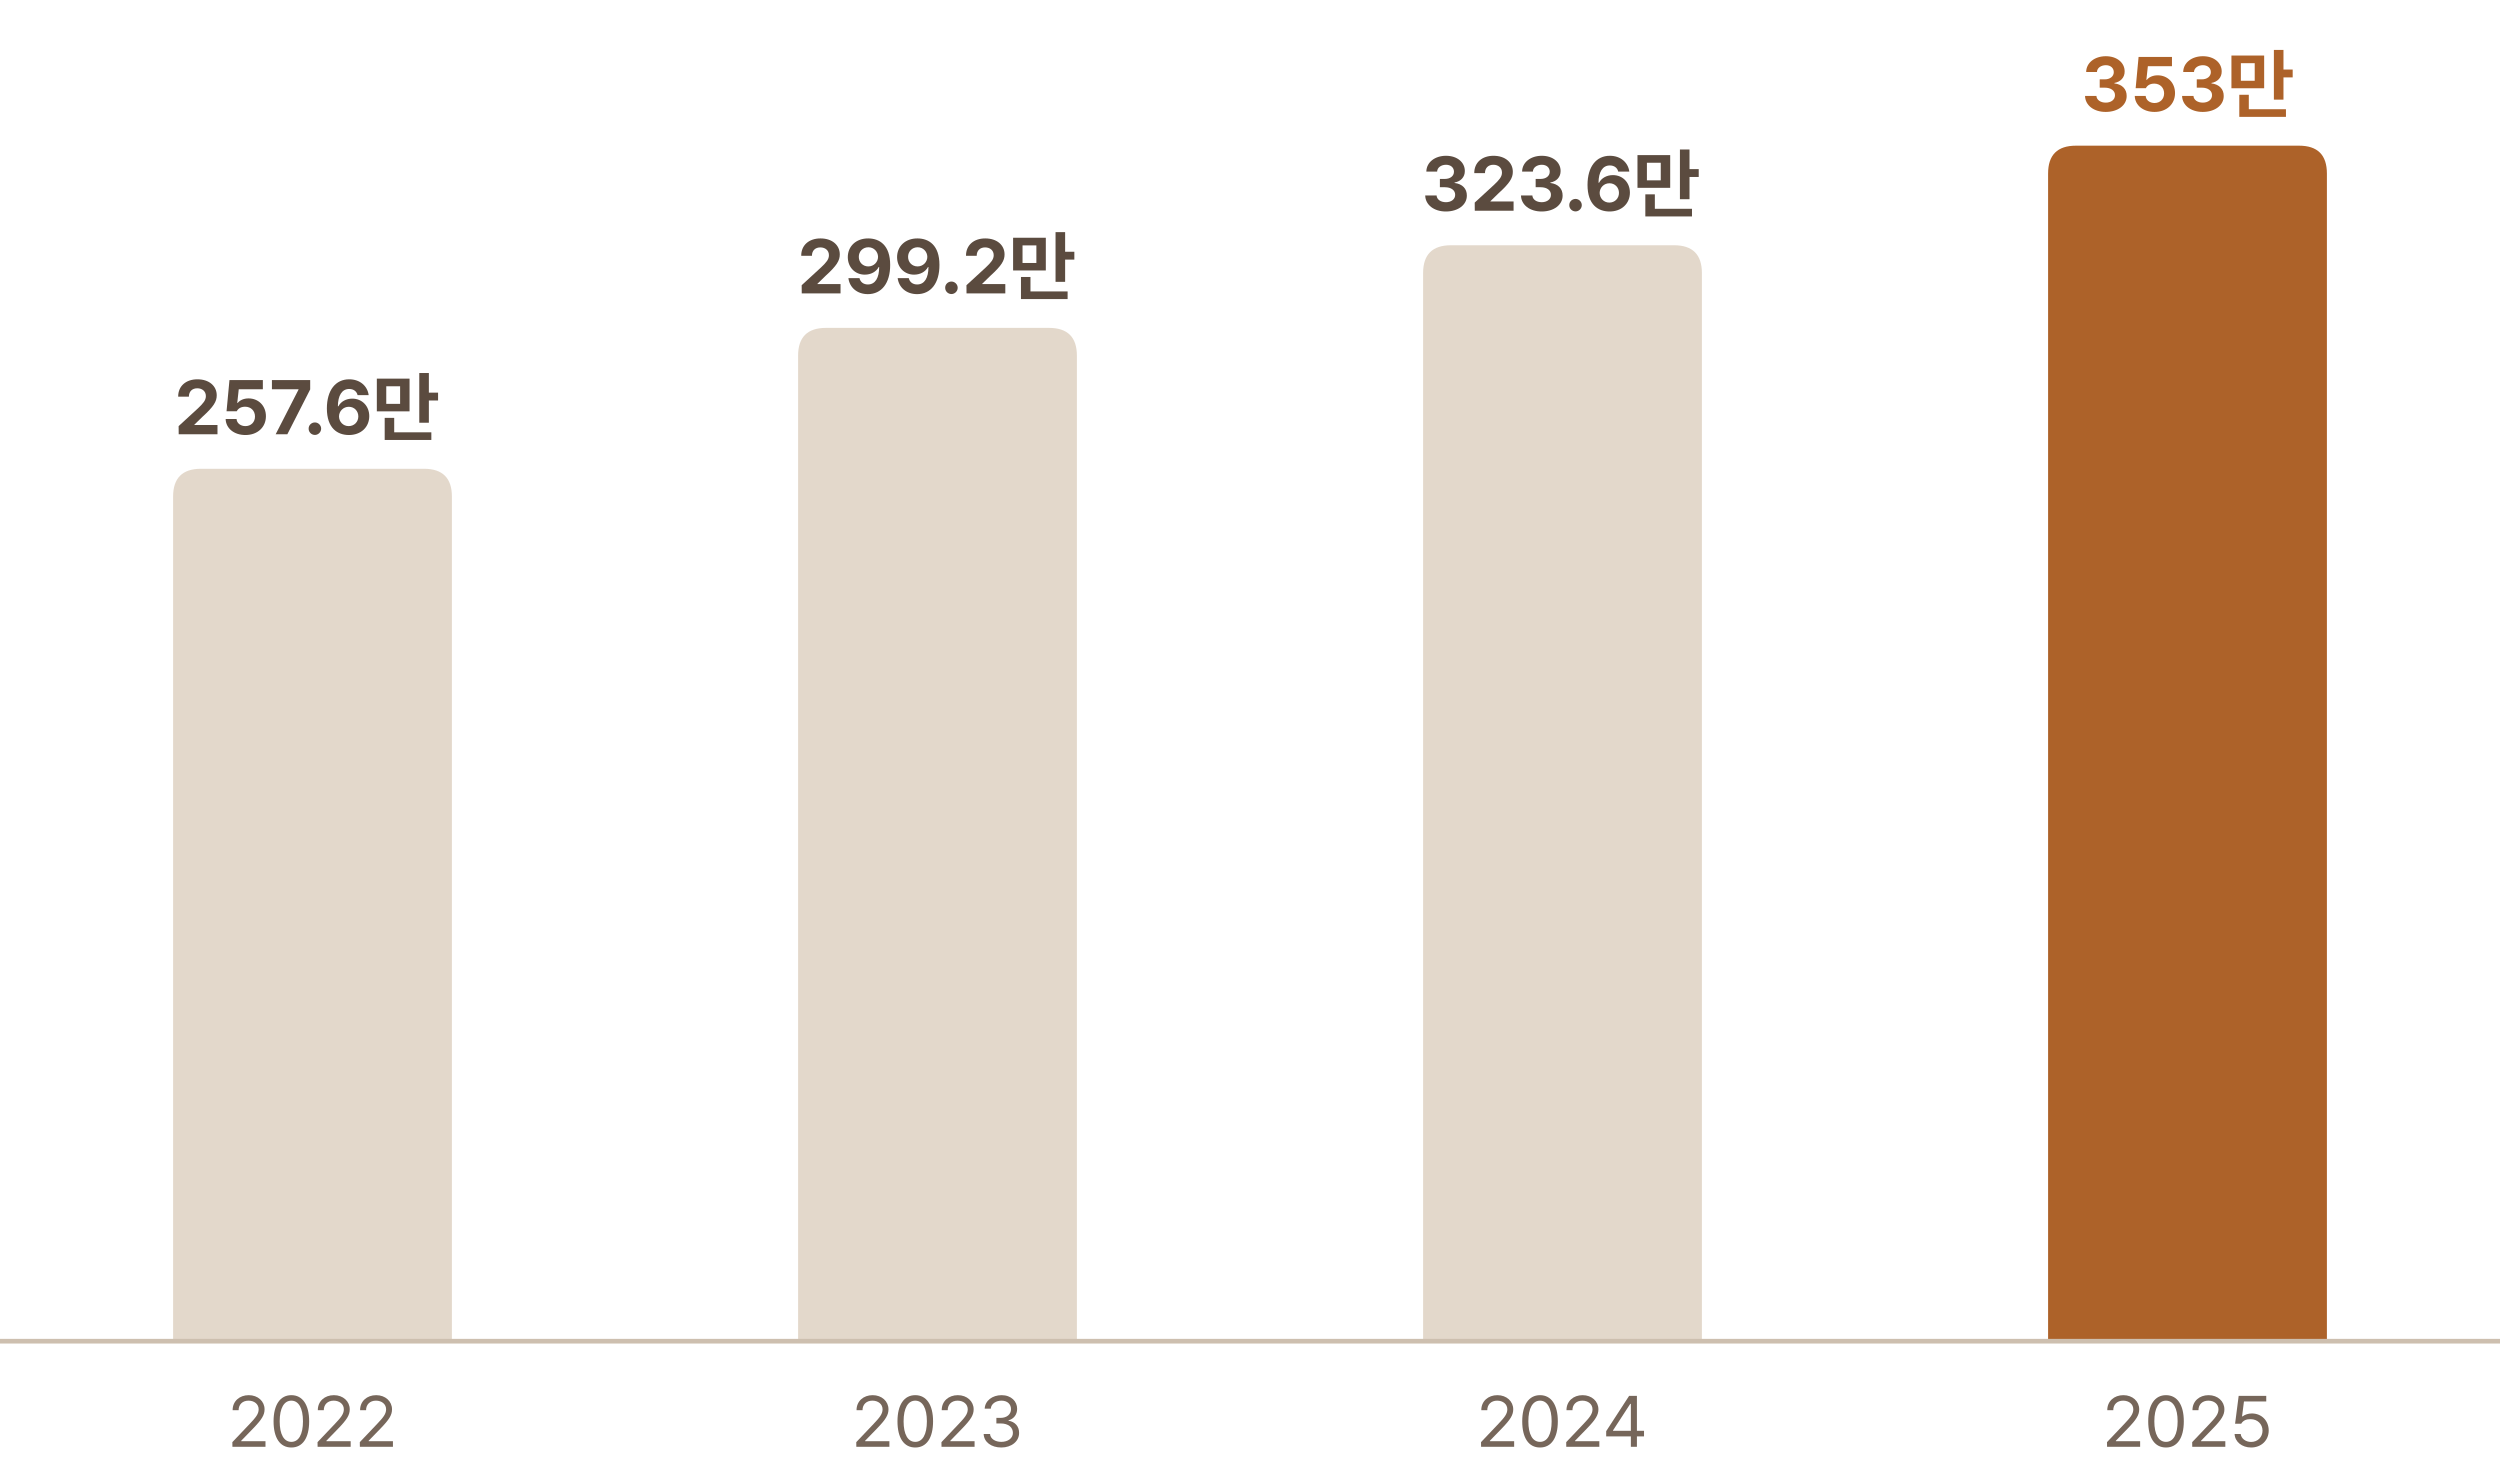
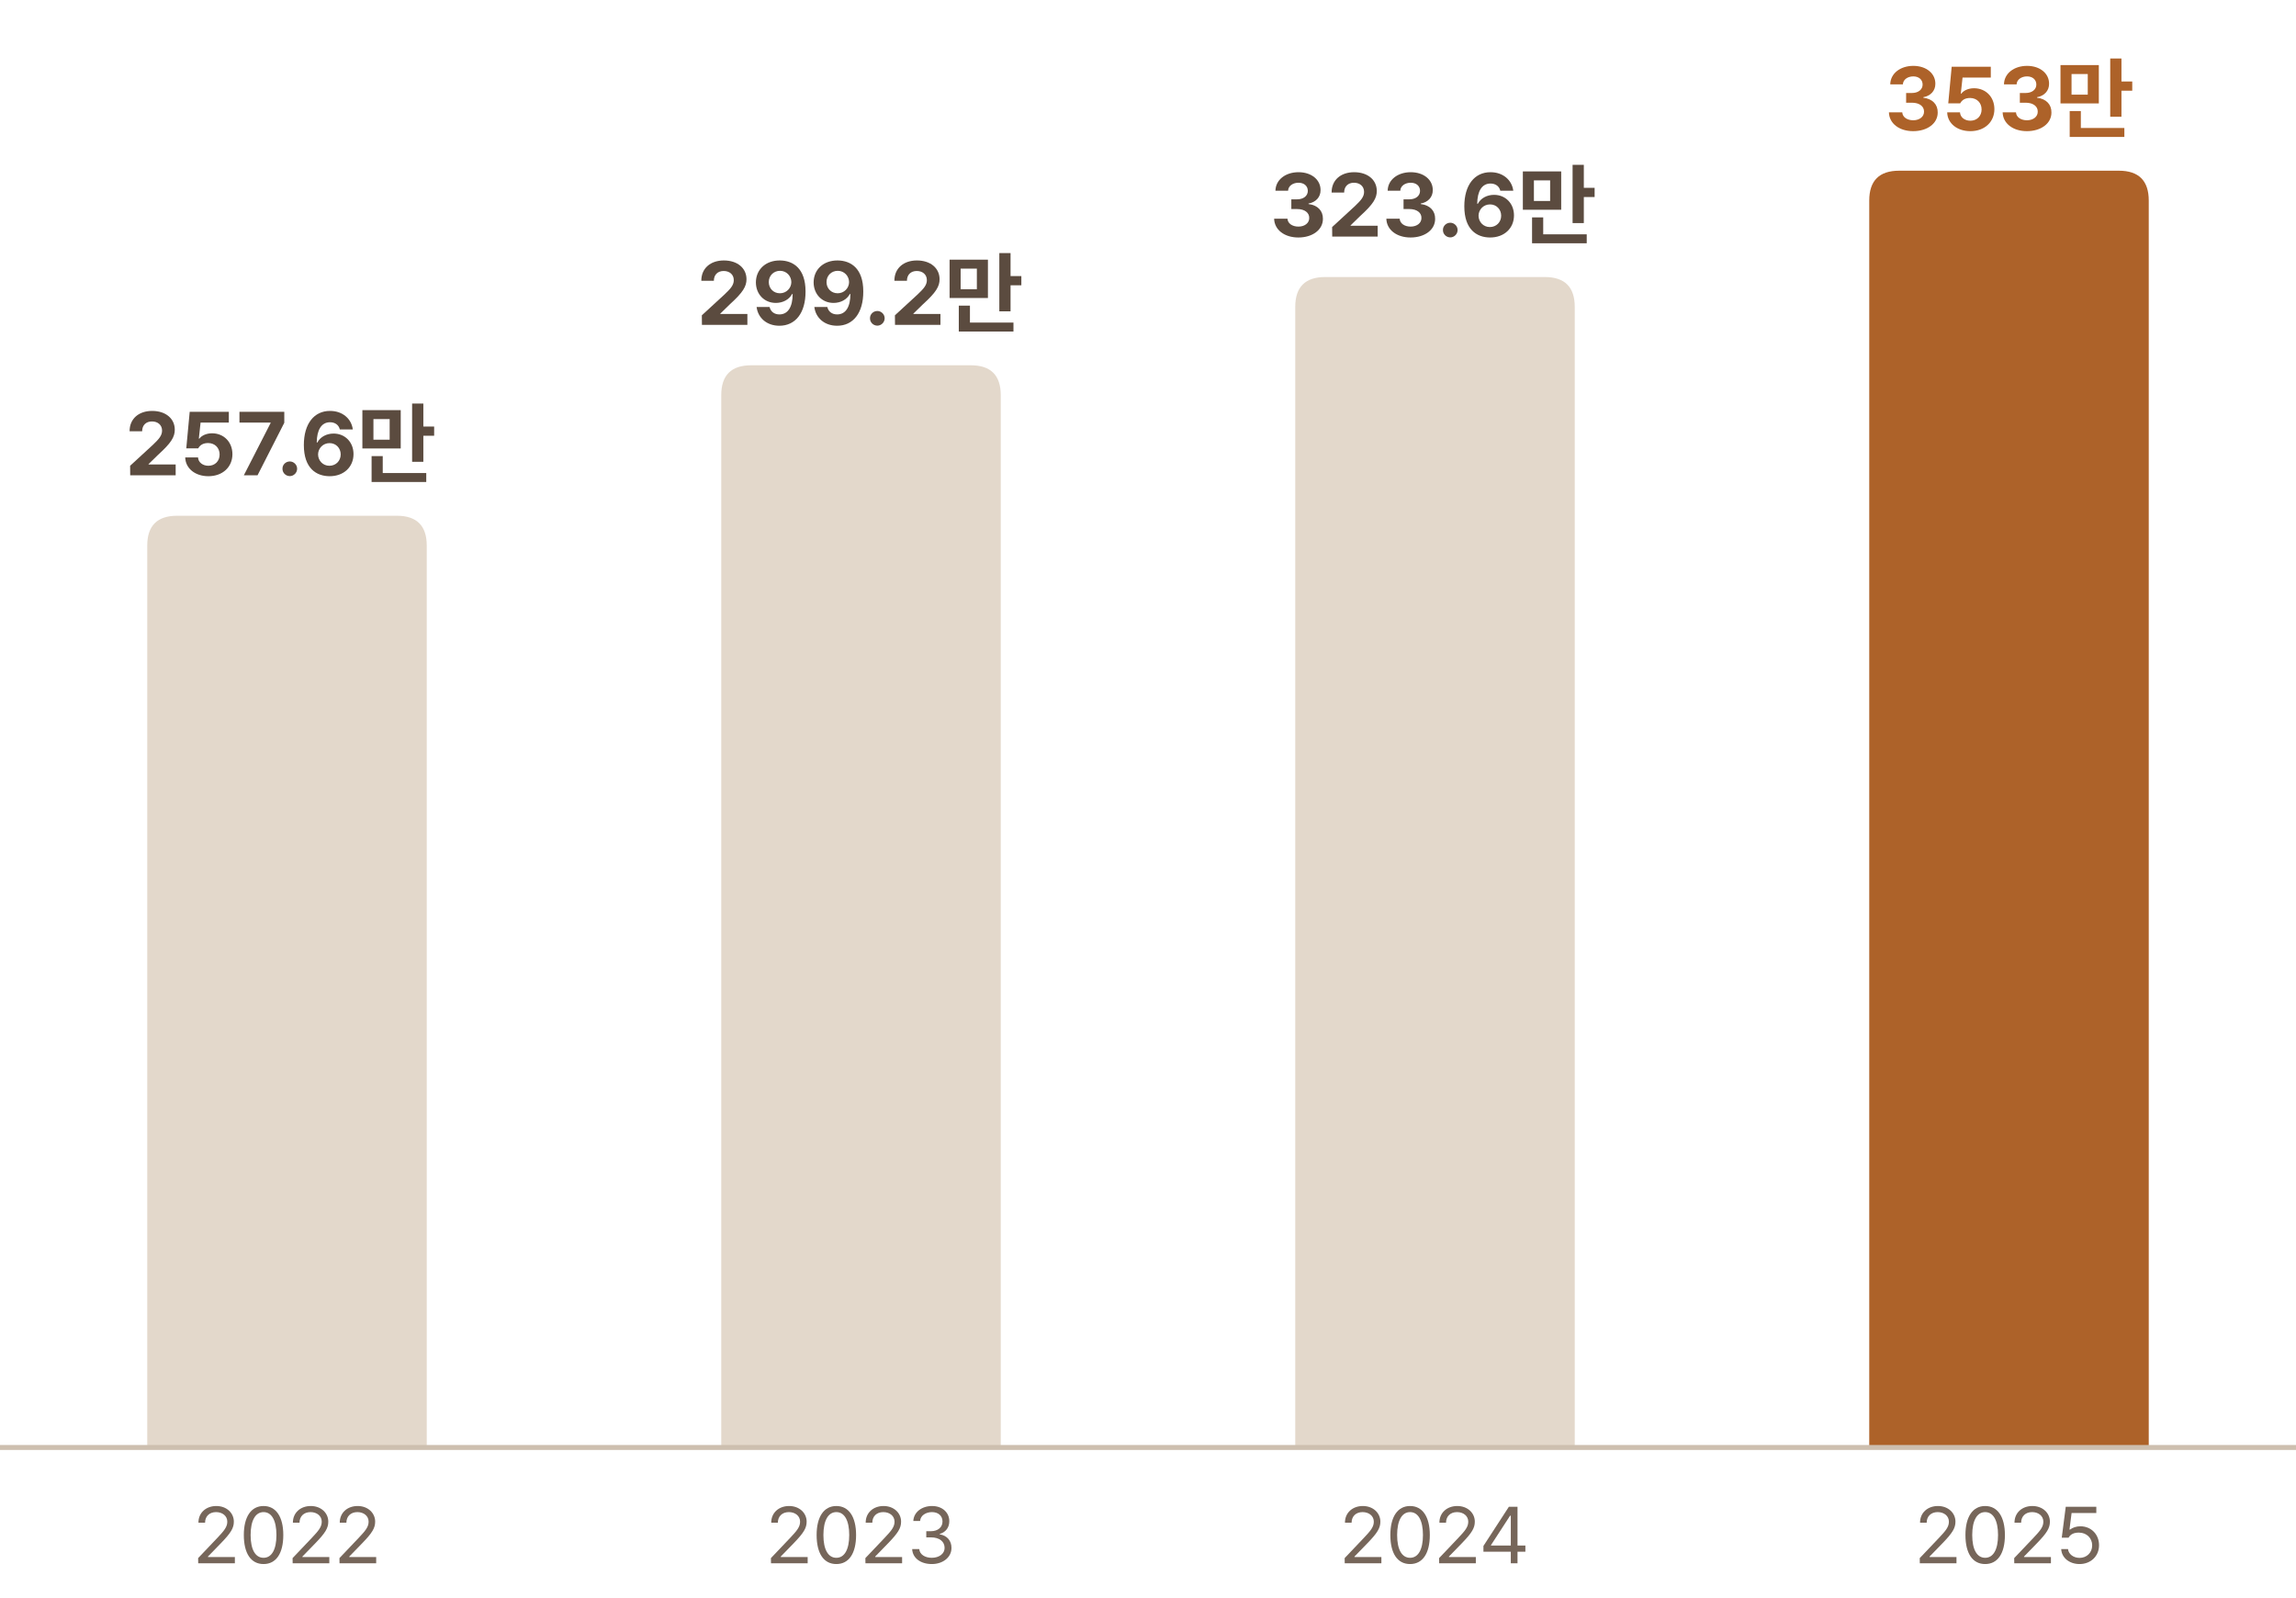
- <svg xmlns="http://www.w3.org/2000/svg" xmlns:xlink="http://www.w3.org/1999/xlink" width="403.5pt" height="238.5pt" viewBox="0 0 403.5 238.5" version="1.1">
+ <svg xmlns="http://www.w3.org/2000/svg" xmlns:xlink="http://www.w3.org/1999/xlink" width="345pt" height="240pt" viewBox="0 0 345 240" version="1.1">
  <defs>
    <style type="text/css">*{stroke-linejoin: round; stroke-linecap: butt}</style>
  </defs>
  <g id="figure_1">
    <g id="patch_1">
-       <path d="M 0 238.5  L 403.5 238.5  L 403.5 0  L 0 0  L 0 238.5  z " style="fill: none" />
+       <path d="M 0 240  L 345 240  L 345 0  L 0 0  L 0 240  z " style="fill: none" />
    </g>
    <g id="axes_1">
      <g id="patch_2">
-         <path d="M 32.438 75.66  L 68.438 75.66  Q 72.938 75.66 72.938 80.16  L 72.938 216.469  Q 72.938 216.469 72.938 216.469  L 27.938 216.469  Q 27.938 216.469 27.938 216.469  L 27.938 80.16  Q 27.938 75.66 32.438 75.66  z " clip-path="url(#ped8ef40c5e)" style="fill: #e3d8cb" />
+         <path d="M 26.625 77.498  L 59.625 77.498  Q 64.125 77.498 64.125 81.998  L 64.125 217.5  Q 64.125 217.5 64.125 217.5  L 22.125 217.5  Q 22.125 217.5 22.125 217.5  L 22.125 81.998  Q 22.125 77.498 26.625 77.498  z " clip-path="url(#p0df680ed39)" style="fill: #e3d8cb" />
      </g>
      <g id="patch_3">
-         <path d="M 133.312 52.921  L 169.312 52.921  Q 173.812 52.921 173.812 57.421  L 173.812 216.469  Q 173.812 216.469 173.812 216.469  L 128.812 216.469  Q 128.812 216.469 128.812 216.469  L 128.812 57.421  Q 128.812 52.921 133.312 52.921  z " clip-path="url(#ped8ef40c5e)" style="fill: #e3d8cb" />
+         <path d="M 112.875 54.889  L 145.875 54.889  Q 150.375 54.889 150.375 59.389  L 150.375 217.5  Q 150.375 217.5 150.375 217.5  L 108.375 217.5  Q 108.375 217.5 108.375 217.5  L 108.375 59.389  Q 108.375 54.889 112.875 54.889  z " clip-path="url(#p0df680ed39)" style="fill: #e3d8cb" />
      </g>
      <g id="patch_4">
-         <path d="M 234.188 39.583  L 270.188 39.583  Q 274.688 39.583 274.688 44.083  L 274.688 216.469  Q 274.688 216.469 274.688 216.469  L 229.688 216.469  Q 229.688 216.469 229.688 216.469  L 229.688 44.083  Q 229.688 39.583 234.188 39.583  z " clip-path="url(#ped8ef40c5e)" style="fill: #e3d8cb" />
+         <path d="M 199.125 41.628  L 232.125 41.628  Q 236.625 41.628 236.625 46.128  L 236.625 217.5  Q 236.625 217.5 236.625 217.5  L 194.625 217.5  Q 194.625 217.5 194.625 217.5  L 194.625 46.128  Q 194.625 41.628 199.125 41.628  z " clip-path="url(#p0df680ed39)" style="fill: #e3d8cb" />
      </g>
      <g id="patch_5">
-         <path d="M 335.062 23.512  L 371.062 23.512  Q 375.562 23.512 375.562 28.012  L 375.562 216.469  Q 375.562 216.469 375.562 216.469  L 330.562 216.469  Q 330.562 216.469 330.562 216.469  L 330.562 28.012  Q 330.562 23.512 335.062 23.512  z " clip-path="url(#ped8ef40c5e)" style="fill: #ad6229" />
+         <path d="M 285.375 25.65  L 318.375 25.65  Q 322.875 25.65 322.875 30.15  L 322.875 217.5  Q 322.875 217.5 322.875 217.5  L 280.875 217.5  Q 280.875 217.5 280.875 217.5  L 280.875 30.15  Q 280.875 25.65 285.375 25.65  z " clip-path="url(#p0df680ed39)" style="fill: #ad6229" />
      </g>
      <g id="line2d_1">
-         <path d="M 0 216.469  L 403.5 216.469  " clip-path="url(#ped8ef40c5e)" style="fill: none; stroke: #cdbfaf; stroke-width: 0.75" />
+         <path d="M 0 217.5  L 345 217.5  " clip-path="url(#p0df680ed39)" style="fill: none; stroke: #cdbfaf; stroke-width: 0.75" />
      </g>
      <g id="text_1">
-         <g style="fill: #5b4b3f" transform="translate(28.15283 70.09113) scale(0.12375 -0.12375)">
+         <g style="fill: #5b4b3f" transform="translate(18.81445 71.42341) scale(0.135 -0.135)">
          <defs>
            <path id="Pretendard-Bold-32cb" d="M 356 0  L 3594 0  L 3594 775  L 1663 775  L 1663 800  L 2350 1469  C 3281 2313 3531 2738 3531 3250  C 3531 4038 2888 4588 1919 4588  C 963 4588 306 4025 313 3138  L 1206 3138  C 1206 3569 1481 3838 1906 3838  C 2319 3838 2625 3588 2625 3188  C 2625 2831 2400 2581 1975 2175  L 350 681  L 356 0  z " transform="scale(0.015625)" />
            <path id="Pretendard-Bold-32ce" d="M 2019 -63  C 3038 -63 3731 594 3731 1506  C 3731 2375 3113 2994 2281 2994  C 1881 2994 1544 2838 1375 2613  L 1338 2613  L 1463 3756  L 3475 3756  L 3475 4525  L 688 4525  L 444 1919  L 1294 1919  C 1431 2175 1669 2300 2006 2300  C 2481 2294 2819 1963 2819 1481  C 2819 1013 2488 681 2019 681  C 1625 681 1300 919 1281 1275  L 369 1275  C 388 494 1075 -63 2019 -63  z " transform="scale(0.015625)" />
            <path id="Pretendard-Bold-32d0" d="M 531 0  L 1506 0  L 3413 3744  L 3413 4525  L 219 4525  L 219 3756  L 2438 3756  L 2438 3725  L 531 0  z " transform="scale(0.015625)" />
            <path id="Pretendard-Bold-3359" d="M 906 -56  C 1181 -56 1425 181 1425 469  C 1425 756 1181 988 906 988  C 613 988 375 756 381 469  C 375 181 613 -56 906 -56  z " transform="scale(0.015625)" />
            <path id="Pretendard-Bold-32cf" d="M 2106 -63  C 3125 -69 3819 594 3819 1513  C 3819 2363 3213 2975 2400 2975  C 1900 2975 1450 2738 1244 2338  L 1200 2338  C 1206 3225 1531 3781 2144 3781  C 2506 3781 2769 3588 2844 3269  L 3769 3269  C 3675 4013 3056 4588 2144 4588  C 1013 4588 281 3681 281 2156  C 281 500 1169 -56 2106 -63  z M 2100 681  C 1638 681 1300 1044 1294 1488  C 1300 1931 1650 2294 2113 2294  C 2575 2294 2906 1938 2906 1488  C 2906 1031 2563 681 2100 681  z " transform="scale(0.015625)" />
            <path id="Pretendard-Bold-13cc" d="M 3069 4644  L 338 4644  L 338 1913  L 3069 1913  L 3069 4644  z M 1125 4006  L 2281 4006  L 2281 2538  L 1125 2538  L 1125 4006  z M 4681 5113  L 3881 5113  L 3881 963  L 4681 963  L 4681 2819  L 5450 2819  L 5450 3475  L 4681 3475  L 4681 5113  z M 4888 163  L 1788 163  L 1788 1369  L 994 1369  L 994 -475  L 4888 -475  L 4888 163  z " transform="scale(0.015625)" />
          </defs>
          <use xlink:href="#Pretendard-Bold-32cb" />
          <use xlink:href="#Pretendard-Bold-32ce" transform="translate(61.03125 0)" />
          <use xlink:href="#Pretendard-Bold-32d0" transform="translate(123.7344 0)" />
          <use xlink:href="#Pretendard-Bold-3359" transform="translate(169.0938 0)" />
          <use xlink:href="#Pretendard-Bold-32cf" transform="translate(194.4375 0)" />
          <use xlink:href="#Pretendard-Bold-13cc" transform="translate(258.7031 0)" />
        </g>
      </g>
      <g id="text_2">
-         <g style="fill: #76665a" transform="translate(36.74066 233.5125) scale(0.11625 -0.11625)">
+         <g style="fill: #76665a" transform="translate(28.98633 234.9) scale(0.12 -0.12)">
          <defs>
            <path id="Pretendard-Regular-32cb" d="M 425 0  L 3363 0  L 3363 500  L 1206 500  L 1206 538  L 2244 1606  C 3044 2431 3281 2825 3281 3331  C 3281 4038 2694 4588 1875 4588  C 1056 4588 438 4050 444 3250  L 975 3250  C 975 3756 1319 4100 1856 4100  C 2363 4100 2756 3794 2756 3331  C 2756 2913 2500 2606 1963 2038  L 419 413  L 425 0  z " transform="scale(0.015625)" />
            <path id="Pretendard-Regular-32c9" d="M 1906 -63  C 2906 -63 3488 781 3488 2263  C 3488 3731 2900 4588 1906 4588  C 913 4588 325 3731 325 2263  C 325 781 900 -63 1906 -63  z M 1906 438  C 1250 438 869 1094 869 2263  C 869 3431 1256 4100 1906 4100  C 2556 4100 2938 3431 2938 2263  C 2938 1094 2556 438 1906 438  z " transform="scale(0.015625)" />
          </defs>
          <use xlink:href="#Pretendard-Regular-32cb" />
          <use xlink:href="#Pretendard-Regular-32c9" transform="translate(58.6875 0)" />
          <use xlink:href="#Pretendard-Regular-32cb" transform="translate(118.2656 0)" />
          <use xlink:href="#Pretendard-Regular-32cb" transform="translate(176.9531 0)" />
        </g>
      </g>
      <g id="text_3">
-         <g style="fill: #5b4b3f" transform="translate(128.7136 47.35181) scale(0.12375 -0.12375)">
+         <g style="fill: #5b4b3f" transform="translate(104.7217 48.81446) scale(0.135 -0.135)">
          <defs>
            <path id="Pretendard-Bold-32d2" d="M 2006 4588  C 981 4594 294 3931 294 3019  C 300 2175 900 1563 1713 1563  C 2219 1563 2663 1800 2875 2200  L 2913 2200  C 2913 1294 2588 744 1969 744  C 1606 744 1344 944 1269 1275  L 344 1275  C 438 506 1056 -63 1969 -63  C 3106 -63 3838 844 3831 2381  C 3831 4025 2944 4581 2006 4588  z M 2013 3850  C 2475 3850 2813 3481 2819 3050  C 2819 2613 2463 2250 2006 2250  C 1544 2250 1213 2600 1213 3044  C 1206 3494 1550 3850 2013 3850  z " transform="scale(0.015625)" />
          </defs>
          <use xlink:href="#Pretendard-Bold-32cb" />
          <use xlink:href="#Pretendard-Bold-32d2" transform="translate(61.03125 0)" />
          <use xlink:href="#Pretendard-Bold-32d2" transform="translate(125.2969 0)" />
          <use xlink:href="#Pretendard-Bold-3359" transform="translate(186.6875 0)" />
          <use xlink:href="#Pretendard-Bold-32cb" transform="translate(214.9062 0)" />
          <use xlink:href="#Pretendard-Bold-13cc" transform="translate(275.9375 0)" />
        </g>
      </g>
      <g id="text_4">
-         <g style="fill: #76665a" transform="translate(137.4397 233.5125) scale(0.11625 -0.11625)">
+         <g style="fill: #76665a" transform="translate(115.0547 234.9) scale(0.12 -0.12)">
          <defs>
            <path id="Pretendard-Regular-32cc" d="M 1988 -63  C 2888 -63 3569 488 3563 1231  C 3569 1806 3206 2225 2619 2319  L 2619 2350  C 3094 2481 3394 2863 3388 3375  C 3394 4025 2869 4588 2006 4588  C 1200 4588 538 4106 506 3388  L 1050 3388  C 1075 3831 1519 4100 2000 4100  C 2513 4100 2844 3794 2844 3344  C 2844 2875 2463 2569 1913 2569  L 1544 2569  L 1544 2075  L 1913 2075  C 2619 2075 3013 1725 3013 1231  C 3013 763 2575 438 1981 438  C 1444 438 1013 706 981 1138  L 413 1138  C 444 419 1088 -63 1988 -63  z " transform="scale(0.015625)" />
          </defs>
          <use xlink:href="#Pretendard-Regular-32cb" />
          <use xlink:href="#Pretendard-Regular-32c9" transform="translate(58.6875 0)" />
          <use xlink:href="#Pretendard-Regular-32cb" transform="translate(118.2656 0)" />
          <use xlink:href="#Pretendard-Regular-32cc" transform="translate(176.9531 0)" />
        </g>
      </g>
      <g id="text_5">
-         <g style="fill: #5b4b3f" transform="translate(229.4376 34.01433) scale(0.12375 -0.12375)">
+         <g style="fill: #5b4b3f" transform="translate(190.8069 35.55344) scale(0.135 -0.135)">
          <defs>
            <path id="Pretendard-Bold-32cc" d="M 2031 -63  C 3050 -63 3788 494 3781 1269  C 3788 1831 3419 2238 2756 2319  L 2756 2356  C 3263 2444 3619 2806 3613 3313  C 3619 4031 2988 4588 2044 4588  C 1119 4588 413 4050 400 3269  L 1300 3269  C 1313 3613 1644 3838 2044 3838  C 2444 3838 2706 3600 2706 3256  C 2706 2900 2394 2656 1950 2656  L 1531 2656  L 1531 1963  L 1950 1963  C 2481 1963 2813 1700 2806 1331  C 2813 969 2488 713 2038 713  C 1600 713 1275 938 1256 1275  L 306 1275  C 325 488 1038 -63 2031 -63  z " transform="scale(0.015625)" />
          </defs>
          <use xlink:href="#Pretendard-Bold-32cc" />
          <use xlink:href="#Pretendard-Bold-32cb" transform="translate(63.875 0)" />
          <use xlink:href="#Pretendard-Bold-32cc" transform="translate(124.9062 0)" />
          <use xlink:href="#Pretendard-Bold-3359" transform="translate(186.7344 0)" />
          <use xlink:href="#Pretendard-Bold-32cf" transform="translate(212.0781 0)" />
          <use xlink:href="#Pretendard-Bold-13cc" transform="translate(276.3438 0)" />
        </g>
      </g>
      <g id="text_6">
-         <g style="fill: #76665a" transform="translate(238.275 233.5125) scale(0.11625 -0.11625)">
+         <g style="fill: #76665a" transform="translate(201.2637 234.9) scale(0.12 -0.12)">
          <defs>
            <path id="Pretendard-Regular-32cd" d="M 313 925  L 2506 925  L 2506 0  L 3044 0  L 3044 925  L 3675 925  L 3675 1419  L 3044 1419  L 3044 4525  L 2350 4525  L 313 1388  L 313 925  z M 919 1419  L 919 1456  L 2450 3813  L 2506 3813  L 2506 1419  L 919 1419  z " transform="scale(0.015625)" />
          </defs>
          <use xlink:href="#Pretendard-Regular-32cb" />
          <use xlink:href="#Pretendard-Regular-32c9" transform="translate(58.6875 0)" />
          <use xlink:href="#Pretendard-Regular-32cb" transform="translate(118.2656 0)" />
          <use xlink:href="#Pretendard-Regular-32cd" transform="translate(175.4375 0)" />
        </g>
      </g>
      <g id="text_7">
-         <g style="fill: #ad6229" transform="translate(335.9321 17.94375) scale(0.12375 -0.12375)">
+         <g style="fill: #ad6229" transform="translate(283.1873 19.575) scale(0.135 -0.135)">
          <use xlink:href="#Pretendard-Bold-32cc" />
          <use xlink:href="#Pretendard-Bold-32ce" transform="translate(63.875 0)" />
          <use xlink:href="#Pretendard-Bold-32cc" transform="translate(126.5781 0)" />
          <use xlink:href="#Pretendard-Bold-13cc" transform="translate(190.4531 0)" />
        </g>
      </g>
      <g id="text_8">
-         <g style="fill: #76665a" transform="translate(339.3089 233.5125) scale(0.11625 -0.11625)">
+         <g style="fill: #76665a" transform="translate(287.6777 234.9) scale(0.12 -0.12)">
          <defs>
            <path id="Pretendard-Regular-32ce" d="M 1900 -63  C 2800 -63 3463 569 3463 1444  C 3463 2325 2825 2963 1963 2963  C 1644 2963 1338 2856 1138 2700  L 1094 2700  L 1263 4025  L 3244 4025  L 3244 4525  L 794 4525  L 475 2050  L 1019 2050  C 1188 2344 1481 2463 1863 2456  C 2469 2450 2913 2019 2913 1431  C 2913 863 2488 431 1900 431  C 1413 431 1019 731 975 1138  L 431 1138  C 463 444 1081 -63 1900 -63  z " transform="scale(0.015625)" />
          </defs>
          <use xlink:href="#Pretendard-Regular-32cb" />
          <use xlink:href="#Pretendard-Regular-32c9" transform="translate(58.6875 0)" />
          <use xlink:href="#Pretendard-Regular-32cb" transform="translate(118.2656 0)" />
          <use xlink:href="#Pretendard-Regular-32ce" transform="translate(176.9531 0)" />
        </g>
      </g>
    </g>
  </g>
  <defs>
-     <clipPath id="ped8ef40c5e">
-       <rect x="0" y="0" width="403.5" height="238.5" />
+     <clipPath id="p0df680ed39">
+       <rect x="0" y="0" width="345" height="240" />
    </clipPath>
  </defs>
</svg>
